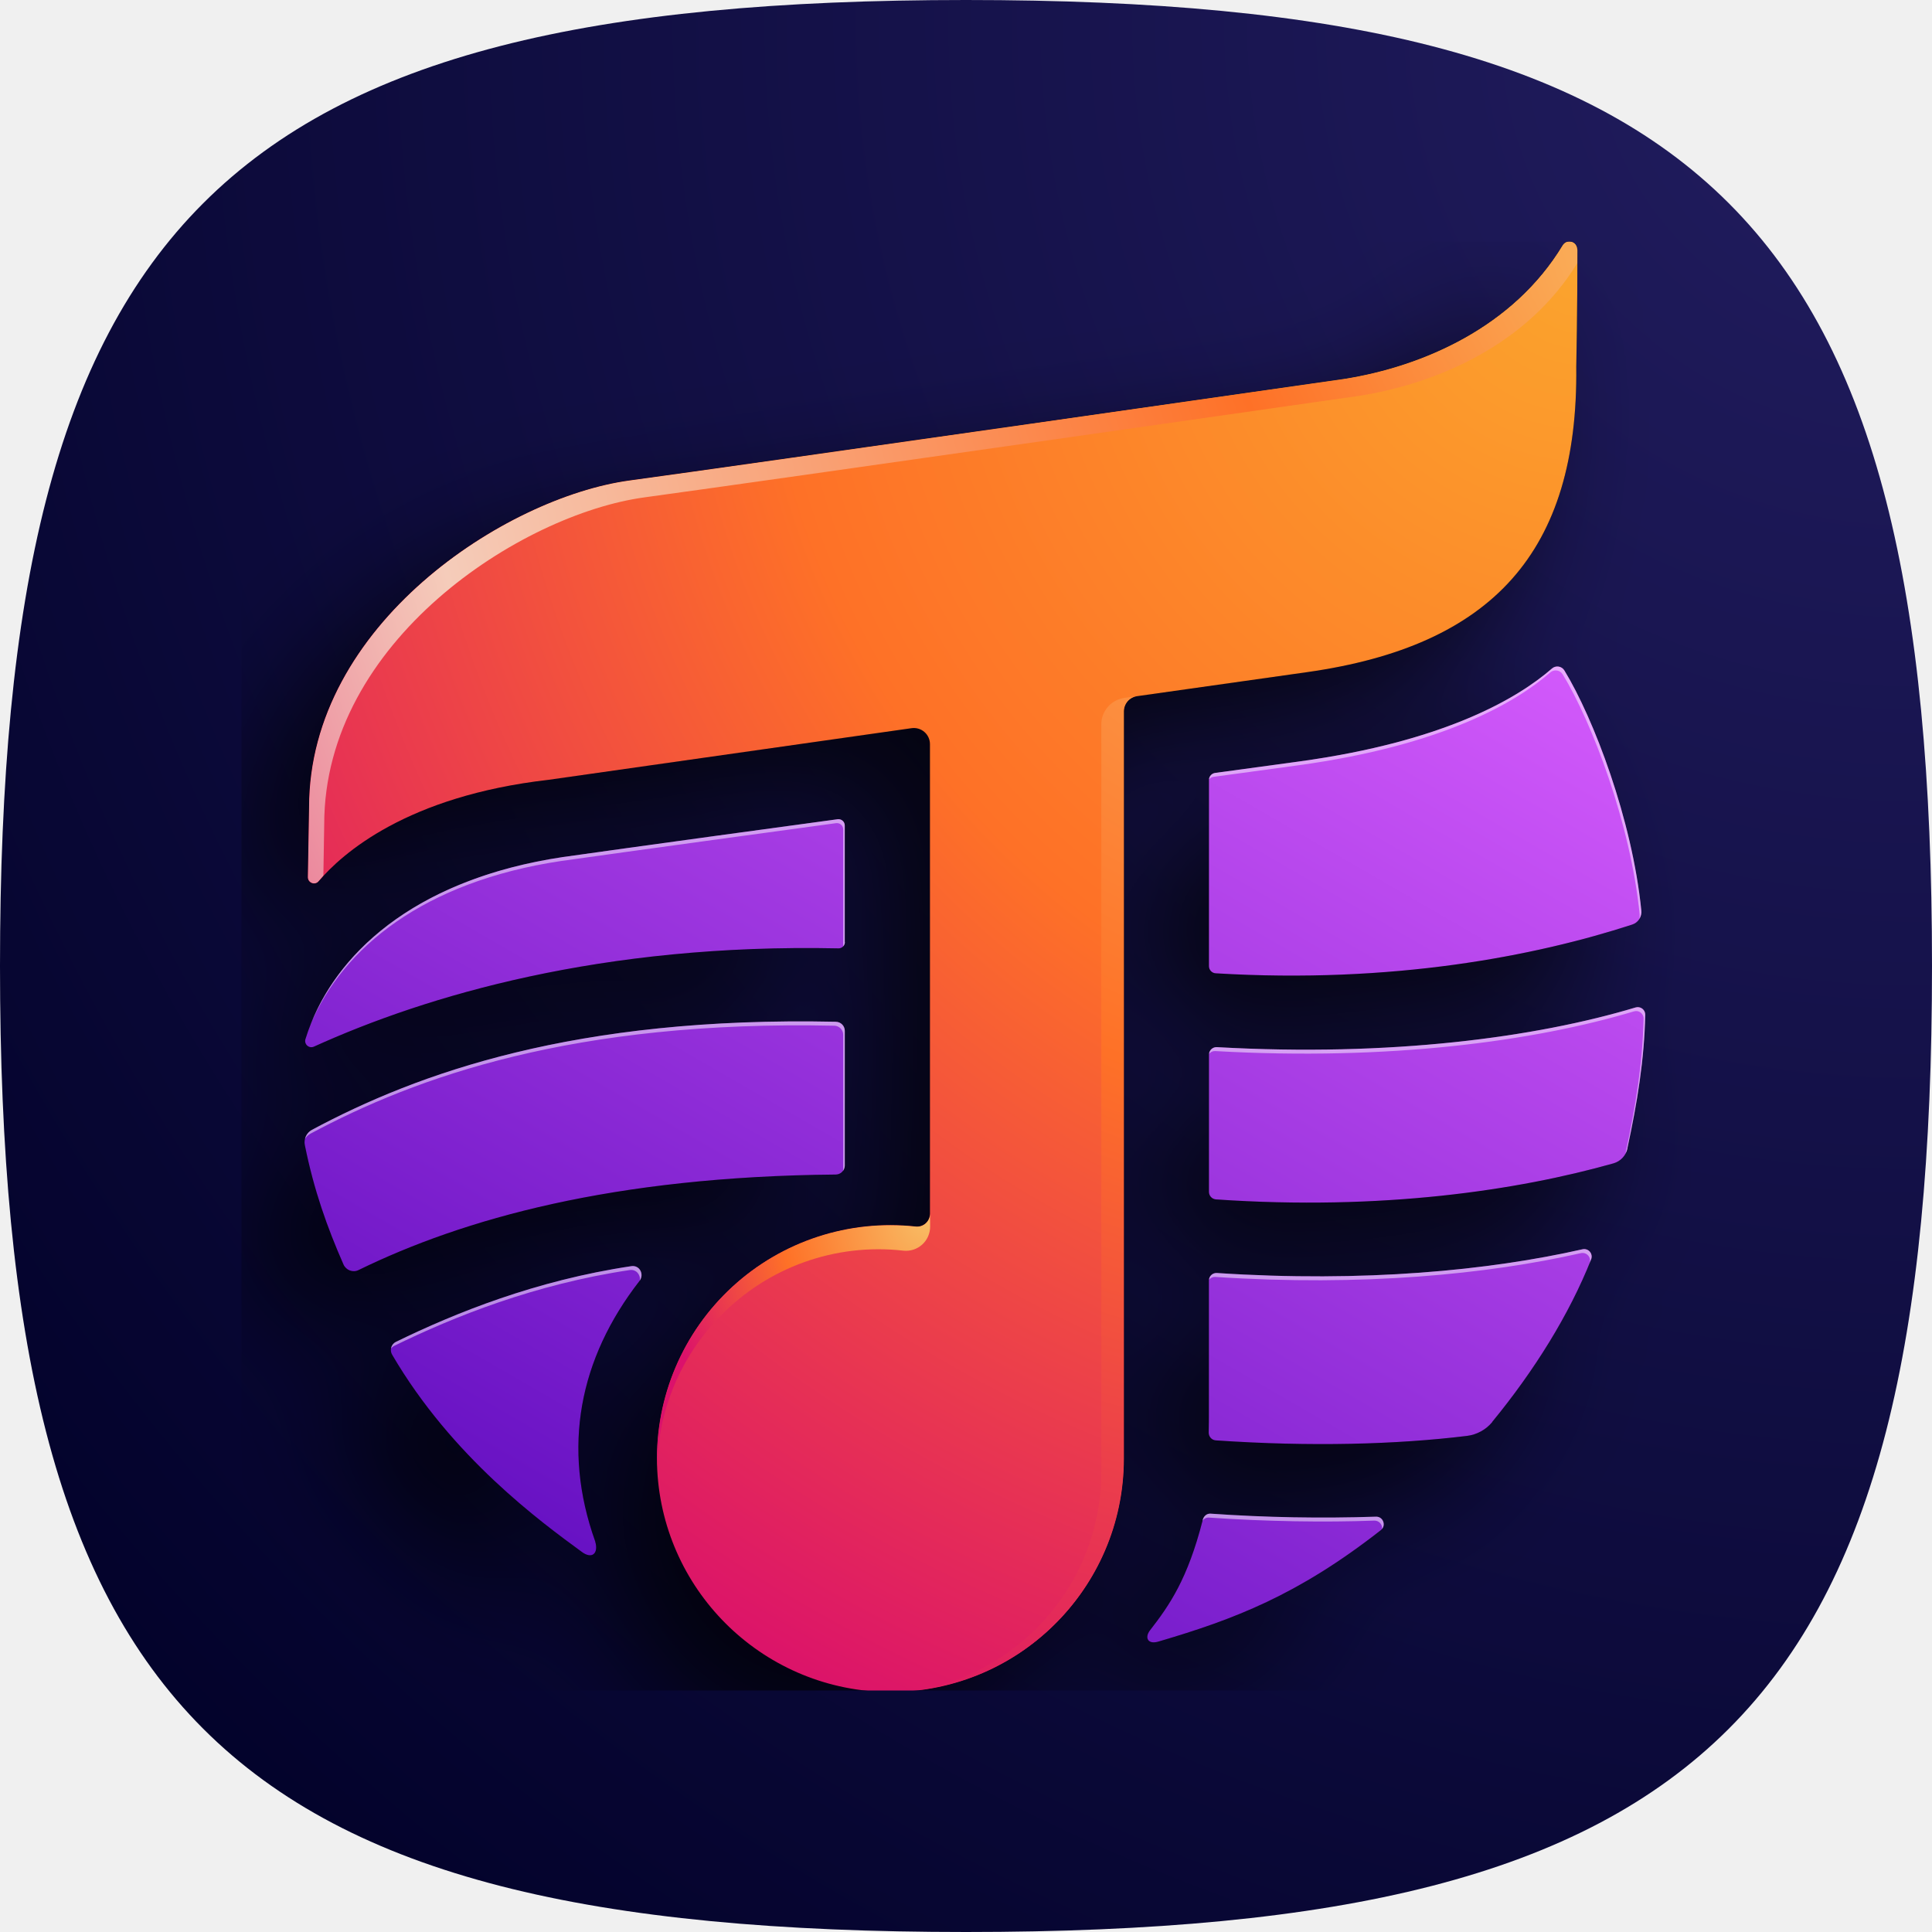
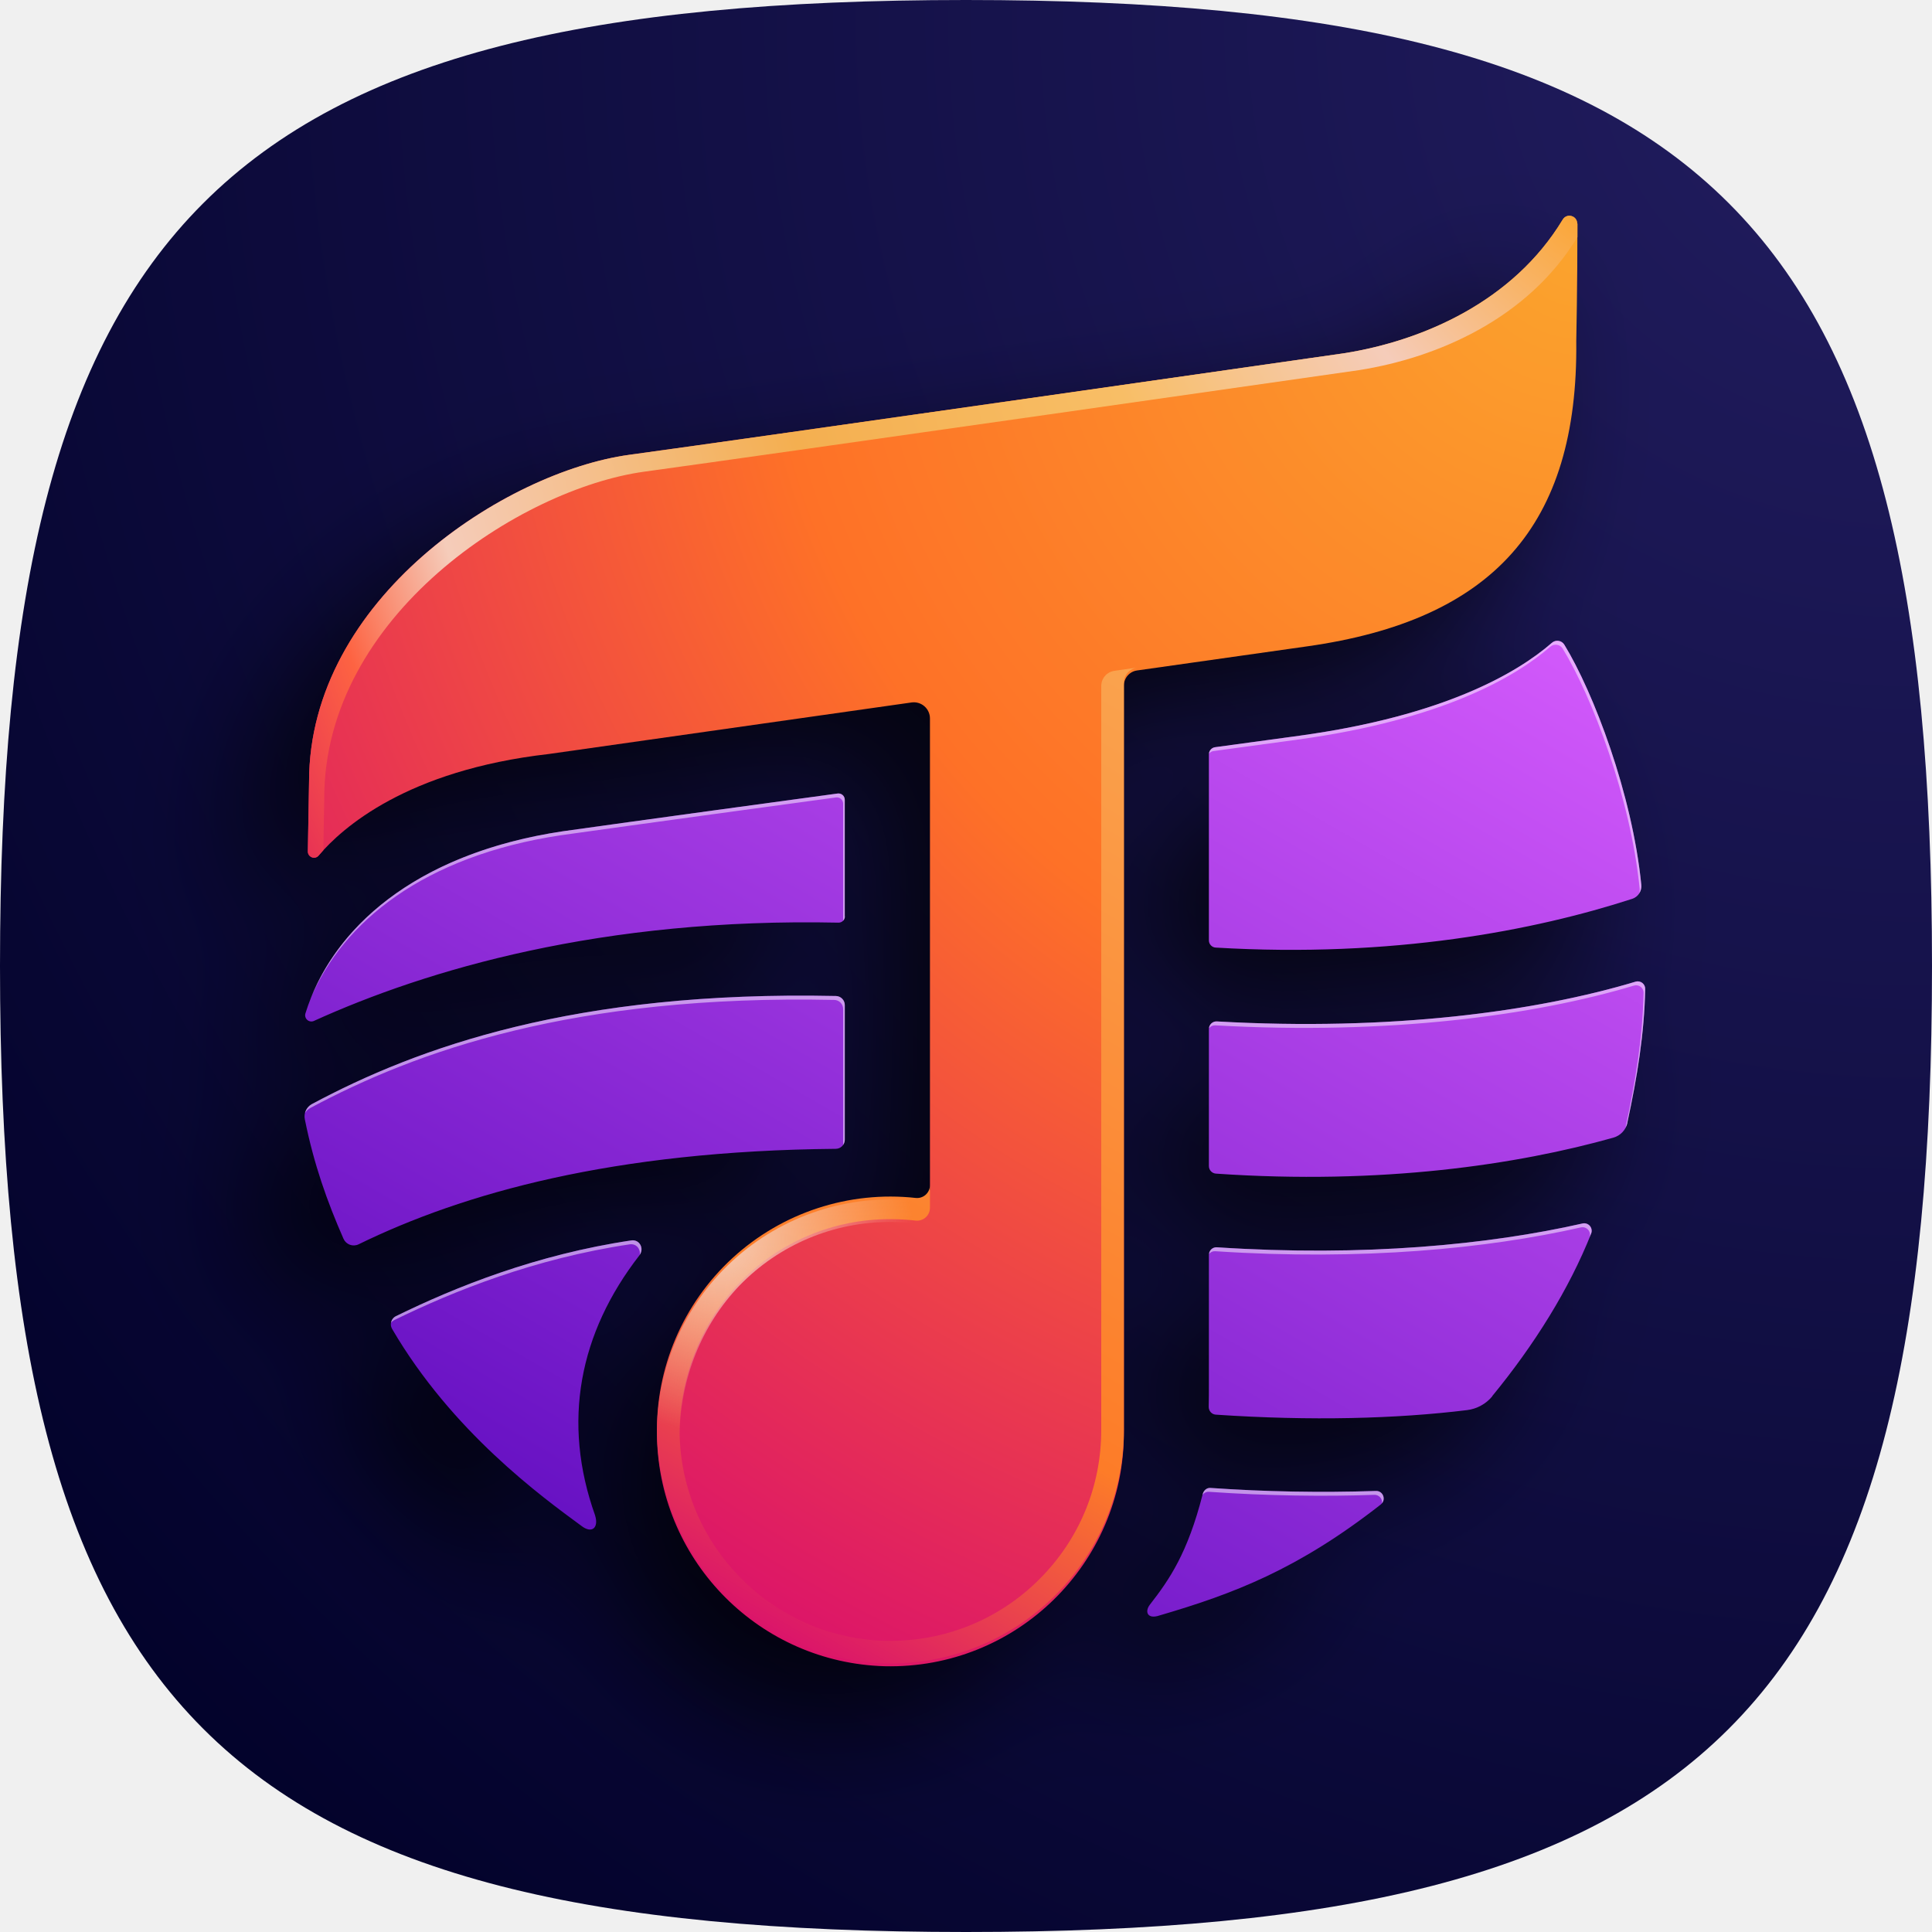
<svg xmlns="http://www.w3.org/2000/svg" fill="none" viewBox="0 0 32 32">
  <defs>
    <radialGradient id="tunestr__c" cx="0" cy="0" r="1" gradientTransform="translate(32.045 -.018) scale(45.1428)" gradientUnits="userSpaceOnUse">
      <stop stop-color="#221D60" />
      <stop offset="1" stop-color="#000026" />
    </radialGradient>
-     <radialGradient id="tunestr__g" cx="0" cy="0" r="1" gradientTransform="translate(26.1 4.426) scale(26.8085)" gradientUnits="userSpaceOnUse">
+     <radialGradient id="tunestr__f" cx="0" cy="0" r="1" gradientTransform="translate(26.1 4) scale(26.8085)" gradientUnits="userSpaceOnUse">
      <stop stop-color="#FBA42D" />
      <stop offset=".5" stop-color="#FE7127" />
      <stop offset="1" stop-color="#DB116B" />
    </radialGradient>
-     <radialGradient id="tunestr__i" cx="0" cy="0" r="1" gradientTransform="translate(15.4 20.177) scale(4.67194)" gradientUnits="userSpaceOnUse">
-       <stop stop-color="#F8BE66" />
-       <stop offset=".528" stop-color="#FE7127" />
-       <stop offset="1" stop-color="#DB116B" />
+     <radialGradient id="tunestr__h" cx="0" cy="0" r="1" gradientTransform="translate(11.926 20.522) scale(3.21211)" gradientUnits="userSpaceOnUse">
+       <stop stop-color="#F5CBB6" />
+       <stop offset="1" stop-color="#F5CBB6" stop-opacity="0" />
    </radialGradient>
-     <radialGradient id="tunestr__j" cx="0" cy="0" r="1" gradientTransform="translate(23.568 4.65) scale(26.1879)" gradientUnits="userSpaceOnUse">
-       <stop stop-color="#F8BE66" />
-       <stop offset=".528" stop-color="#FE7127" />
-       <stop offset="1" stop-color="#DB116B" />
+     <radialGradient id="tunestr__i" cx="0" cy="0" r="1" gradientTransform="translate(26.253 3.425) scale(23.8252)" gradientUnits="userSpaceOnUse">
+       <stop stop-color="#FBA32D" />
+       <stop offset=".174" stop-color="#F5CCBA" />
+       <stop offset=".348" stop-color="#F8BE66" />
+       <stop offset=".572" stop-color="#F4AF50" />
+       <stop offset=".824" stop-color="#F5CCBA" />
+       <stop offset=".911" stop-color="#FD6342" />
+       <stop offset="1" stop-color="#E62E56" />
    </radialGradient>
-     <radialGradient id="tunestr__k" cx="0" cy="0" r="1" gradientTransform="translate(28.09 3.723) scale(32.6617)" gradientUnits="userSpaceOnUse">
-       <stop stop-color="#F8BE66" />
-       <stop offset=".242" stop-color="#FE7127" />
-       <stop offset=".661" stop-color="#F5CCBA" />
-       <stop offset="1" stop-color="#DB116B" />
-     </radialGradient>
-     <clipPath id="tunestr__a">
-       <path fill="#fff" d="M0 0h32v32H0z" />
-     </clipPath>
-     <clipPath id="tunestr__d">
-       <path fill="#fff" d="M4 4h24v24H4z" />
-     </clipPath>
-     <linearGradient id="tunestr__f" x1="22.312" x2="11.047" y1="7.596" y2="27.108" gradientUnits="userSpaceOnUse">
+     <linearGradient id="tunestr__e" x1="22.312" x2="11.047" y1="7.169" y2="26.682" gradientUnits="userSpaceOnUse">
      <stop stop-color="#D85DFE" />
      <stop offset=".512" stop-color="#9D36DF" />
      <stop offset="1" stop-color="#6510C2" />
    </linearGradient>
-     <filter id="tunestr__e" width="28" height="28" x="1" y="3" color-interpolation-filters="sRGB" filterUnits="userSpaceOnUse">
+     <linearGradient id="tunestr__g" x1="21.237" x2="12.816" y1="12.446" y2="27.031" gradientUnits="userSpaceOnUse">
+       <stop stop-color="#FAA34E" />
+       <stop offset=".7" stop-color="#FD7C28" />
+       <stop offset="1" stop-color="#DB156A" />
+     </linearGradient>
+     <clipPath id="tunestr__a">
+       <path fill="#fff" d="M0 0h32v32H0z" />
+     </clipPath>
+     <filter id="tunestr__d" width="28" height="28.426" x="1" y="2.574" color-interpolation-filters="sRGB" filterUnits="userSpaceOnUse">
      <feFlood flood-opacity="0" result="BackgroundImageFix" />
      <feColorMatrix in="SourceAlpha" result="hardAlpha" values="0 0 0 0 0 0 0 0 0 0 0 0 0 0 0 0 0 0 127 0" />
      <feOffset dx="-1" dy="1" />
      <feGaussianBlur stdDeviation="1" />
      <feColorMatrix values="0 0 0 0 0 0 0 0 0 0 0 0 0 0 0 0 0 0 0.75 0" />
      <feBlend in2="BackgroundImageFix" result="effect1_dropShadow_697_2529" />
      <feBlend in="SourceGraphic" in2="effect1_dropShadow_697_2529" result="shape" />
    </filter>
  </defs>
  <g clip-path="url(#tunestr__a)">
    <mask id="tunestr__b" width="32" height="32" x="0" y="0" maskUnits="userSpaceOnUse" style="mask-type:alpha">
      <path fill="#000" d="M16 0c12.357 0 16 3.643 16 16s-3.643 16-16 16S0 28.357 0 16 3.643 0 16 0Z" />
    </mask>
    <g mask="url(#tunestr__b)">
      <path fill="#1C1F3E" d="M0 0h32v32H0z" />
      <path fill="url(#tunestr__c)" d="M32 0H0v32h32V0Z" />
-       <g clip-path="url(#tunestr__d)" filter="url(#tunestr__e)">
-         <path fill="#000" d="M9.859 25.532c-.557-1.555-.265-3.03.732-4.314.086-.11.003-.267-.134-.247-1.575.235-2.915.773-3.9 1.255a.15.15 0 0 0-.062.212c.992 1.698 2.467 2.772 3.133 3.26.177.138.29.03.23-.166Zm4.133-9.928v-1.932a.104.104 0 0 0-.117-.103c-3.168.43-4.556.626-4.556.626-2.46.37-3.83 1.627-4.26 3.016a.103.103 0 0 0 .14.125c1.864-.846 4.77-1.712 8.689-1.628a.104.104 0 0 0 .106-.103l-.002-.002Zm-.147 1.319c-4.322-.092-6.932.854-8.679 1.79a.233.233 0 0 0-.117.252c.15.747.369 1.36.64 1.978.042.096.156.14.25.093 1.73-.845 4.207-1.549 7.905-1.582a.15.15 0 0 0 .148-.15v-2.23a.15.15 0 0 0-.147-.151Zm10.87 6.629c.7-.853 1.276-1.777 1.64-2.694a.124.124 0 0 0-.145-.167c-1.545.35-3.616.554-6.054.394a.124.124 0 0 0-.133.125v2.136c0 .133 0 .26-.003.383 0 .066.049.123.116.128 1.582.108 2.996.068 4.162-.074a.647.647 0 0 0 .42-.231h-.003ZM19.92 25.18c-.249.973-.548 1.406-.874 1.825-.091.12-.036.244.157.18 1.228-.362 2.288-.76 3.667-1.84.097-.074.041-.229-.08-.224a26.78 26.78 0 0 1-2.738-.05c-.066-.005-.116.044-.132.107v.002Zm7.035-6.16c.166-.768.28-1.472.296-2.212a.124.124 0 0 0-.158-.122c-1.655.496-4.055.82-6.936.658a.125.125 0 0 0-.133.125v2.272c0 .064.05.12.117.125 2.75.188 4.998-.15 6.583-.597a.331.331 0 0 0 .233-.248h-.002Zm.231-3.938c-.149-1.503-.791-3.187-1.275-3.978a.136.136 0 0 0-.207-.03c-.564.49-1.772 1.207-4.182 1.538l-1.395.19a.12.12 0 0 0-.103.117v3.083c0 .064.05.116.113.119 2.936.176 5.293-.286 6.897-.807a.22.22 0 0 0 .152-.234v.002ZM26.123 4.129c0-.131-.172-.179-.24-.065-.818 1.354-2.313 2.006-3.62 2.213 0 0-9.876 1.415-11.84 1.682-2.047.28-5.304 2.383-5.304 5.415l-.02 1.155c0 .095.118.14.178.068.39-.458 1.459-1.412 3.811-1.681l6.01-.855a.267.267 0 0 1 .306.264v7.778c0 .126-.11.224-.235.212a3.866 3.866 0 0 0-4.287 3.936 3.882 3.882 0 0 0 3.773 3.773c2.179.05 3.96-1.7 3.96-3.865V11.783c0-.127.093-.234.218-.252l2.815-.398c3.072-.434 4.494-1.995 4.46-5.058 0 0 .02-.95.019-1.944l-.004-.002Z" />
-         <path fill="url(#tunestr__f)" d="M9.859 25.532c-.557-1.555-.265-3.03.732-4.314.086-.11.003-.267-.134-.247-1.575.235-2.915.773-3.9 1.255a.15.15 0 0 0-.062.212c.992 1.698 2.467 2.772 3.133 3.26.177.138.29.03.23-.166Zm4.133-9.928v-1.932a.104.104 0 0 0-.117-.103c-3.168.43-4.556.627-4.556.627-2.46.368-3.83 1.626-4.26 3.015a.103.103 0 0 0 .14.125c1.864-.846 4.77-1.712 8.689-1.628a.104.104 0 0 0 .106-.103l-.002-.001Zm-.147 1.32c-4.322-.093-6.932.853-8.679 1.79a.233.233 0 0 0-.117.252c.15.746.369 1.36.64 1.977.042.096.156.14.25.093 1.73-.845 4.207-1.549 7.905-1.582a.15.15 0 0 0 .148-.15v-2.23a.15.15 0 0 0-.147-.15Zm10.87 6.628c.7-.853 1.276-1.777 1.64-2.694a.124.124 0 0 0-.145-.166c-1.545.35-3.616.553-6.054.393a.124.124 0 0 0-.133.125v2.136c0 .133 0 .26-.003.383 0 .066.049.123.116.128 1.582.108 2.996.068 4.162-.074a.647.647 0 0 0 .42-.231h-.003ZM19.92 25.18c-.249.973-.548 1.406-.874 1.825-.091.12-.036.244.157.18 1.228-.362 2.288-.76 3.667-1.84.097-.073.041-.229-.08-.224a26.63 26.63 0 0 1-2.738-.05c-.066-.005-.116.044-.132.107v.002Zm7.035-6.16c.166-.768.28-1.472.296-2.212a.124.124 0 0 0-.158-.122c-1.655.497-4.055.82-6.936.658a.125.125 0 0 0-.133.125v2.272c0 .065.05.12.117.125 2.75.188 4.998-.15 6.583-.597a.331.331 0 0 0 .233-.248h-.002Zm.231-3.938c-.149-1.503-.791-3.187-1.275-3.978a.136.136 0 0 0-.207-.03c-.564.49-1.772 1.207-4.182 1.538l-1.395.19a.12.12 0 0 0-.103.117v3.083c0 .064.05.116.113.119 2.936.176 5.293-.286 6.897-.807a.22.22 0 0 0 .152-.234v.002Z" />
-         <path fill="#fff" d="m20.1 12.867 1.394-.19c2.41-.33 3.619-1.047 4.182-1.538a.136.136 0 0 1 .207.03c.484.791 1.126 2.475 1.275 3.978v-.002a.23.23 0 0 1-.005.074.222.222 0 0 0 .032-.139v.002c-.149-1.503-.791-3.187-1.275-3.978a.136.136 0 0 0-.207-.03c-.563.49-1.772 1.207-4.182 1.538l-1.395.19a.119.119 0 0 0-.102.107.119.119 0 0 1 .075-.042Zm-9.643 8.105c-1.574.234-2.914.772-3.9 1.254a.148.148 0 0 0-.08.11.148.148 0 0 1 .053-.045c.986-.482 2.326-1.02 3.9-1.255.109-.016.183.08.167.174.075-.11-.006-.259-.14-.238Zm16.793-4.164a.124.124 0 0 0-.158-.122c-1.655.497-4.055.82-6.936.658a.125.125 0 0 0-.131.111.124.124 0 0 1 .104-.046c2.881.163 5.281-.162 6.936-.658.08-.024.16.038.158.121-.016.74-.13 1.445-.296 2.214h.002l-.007.024a.339.339 0 0 0 .034-.09h-.002c.166-.768.28-1.472.296-2.212Zm-4.462 8.313a26.74 26.74 0 0 1-2.736-.05c-.067-.005-.117.044-.133.107v.002l-.003.01a.12.12 0 0 1 .109-.054c.958.066 1.928.08 2.737.05a.125.125 0 0 1 .129.138c.064-.079.009-.207-.102-.203Zm3.422-4.429c-1.545.35-3.616.553-6.054.393a.124.124 0 0 0-.131.111.123.123 0 0 1 .104-.046c2.438.16 4.509-.044 6.055-.394a.124.124 0 0 1 .143.167l-.047.115c.026-.06.05-.12.074-.18a.124.124 0 0 0-.143-.166Zm-12.218-7.02a.104.104 0 0 0-.117-.103c-3.168.43-4.556.627-4.556.627-2.314.347-3.664 1.48-4.174 2.77.53-1.263 1.872-2.364 4.147-2.705 0 0 1.388-.196 4.556-.627a.104.104 0 0 1 .118.103v1.932l.001.001v.004a.1.1 0 0 0 .027-.069l-.002-.001v-1.932Zm-.147 3.251c-4.322-.092-6.932.855-8.679 1.791a.232.232 0 0 0-.114.15.232.232 0 0 1 .087-.085c1.747-.937 4.357-1.883 8.68-1.79a.15.15 0 0 1 .147.15v2.23l-.003.024a.15.15 0 0 0 .03-.089v-2.23a.15.15 0 0 0-.148-.15Z" opacity=".5" style="mix-blend-mode:screen" />
-         <path fill="url(#tunestr__g)" d="M26.123 4.13a.129.129 0 0 0-.24-.066c-.818 1.354-2.313 2.006-3.62 2.213 0 0-9.876 1.415-11.84 1.682-2.047.28-5.304 2.383-5.304 5.415l-.02 1.155c0 .095.118.14.178.068.39-.458 1.459-1.412 3.811-1.681l6.01-.855a.267.267 0 0 1 .305.264v7.778a.213.213 0 0 1-.234.212 3.866 3.866 0 0 0-4.287 3.936 3.882 3.882 0 0 0 3.773 3.773c2.179.05 3.96-1.7 3.96-3.865V11.783c0-.127.093-.234.218-.252l2.815-.398c3.072-.434 4.494-1.995 4.46-5.058 0 0 .02-.95.019-1.944l-.004-.002Z" />
-         <mask id="tunestr__h" width="22" height="25" x="5" y="4" maskUnits="userSpaceOnUse" style="mask-type:luminance">
-           <path fill="#fff" d="M26.123 4.13a.129.129 0 0 0-.24-.066c-.818 1.354-2.313 2.006-3.62 2.213 0 0-9.876 1.415-11.84 1.682-2.047.28-5.304 2.383-5.304 5.415l-.02 1.155c0 .095.118.14.178.068.39-.458 1.459-1.412 3.811-1.681l6.01-.855a.267.267 0 0 1 .305.264v7.778a.213.213 0 0 1-.234.212 3.866 3.866 0 0 0-4.287 3.936 3.882 3.882 0 0 0 3.773 3.773c2.179.05 3.96-1.7 3.96-3.865V11.783c0-.127.093-.234.218-.252l2.815-.398c3.072-.434 4.494-1.995 4.46-5.058 0 0 .02-.95.019-1.944l-.004-.002Z" />
-         </mask>
-         <g mask="url(#tunestr__h)">
-           <path fill="url(#tunestr__i)" d="M11.929 21.801a3.65 3.65 0 0 1 3.034-1.086.4.4 0 0 0 .443-.398c0-.214-.003-.214-.003-.214a.213.213 0 0 1-.234.212 3.866 3.866 0 0 0-4.287 3.936l.002.039a3.647 3.647 0 0 1 1.045-2.489Z" style="mix-blend-mode:screen" />
-           <path fill="url(#tunestr__j)" d="M18.621 11.56a.443.443 0 0 0-.38.436v12.377a3.65 3.65 0 0 1-1.077 2.6 3.652 3.652 0 0 1-2.002 1.029 3.866 3.866 0 0 0 3.453-3.843V11.783c0-.127.093-.234.218-.252l-.212.028Z" style="mix-blend-mode:screen" />
-           <path fill="url(#tunestr__k)" d="M5.37 13.653c0-3.033 3.257-5.135 5.304-5.415 1.963-.267 11.84-1.682 11.84-1.682 1.303-.206 2.793-.855 3.613-2.201V4.13l-.004-.002c0-.131-.172-.179-.24-.065-.818 1.354-2.313 2.006-3.62 2.213 0 0-9.876 1.415-11.84 1.682-2.047.28-5.304 2.383-5.304 5.415l-.02 1.155c0 .095.118.14.178.068a3.05 3.05 0 0 1 .079-.089l.014-.855Z" style="mix-blend-mode:screen" />
-         </g>
+       <g filter="url(#tunestr__d)">
+         <path fill="url(#tunestr__e)" d="M9.859 25.106c-.557-1.555-.265-3.03.732-4.314.086-.11.003-.267-.134-.247-1.575.234-2.915.772-3.9 1.255a.15.15 0 0 0-.062.212c.992 1.697 2.467 2.771 3.133 3.26.177.138.29.03.23-.166Zm4.133-9.929v-1.931a.104.104 0 0 0-.117-.103c-3.168.43-4.556.626-4.556.626-2.46.369-3.83 1.627-4.26 3.016a.103.103 0 0 0 .14.125c1.864-.847 4.77-1.712 8.689-1.628a.104.104 0 0 0 .106-.103l-.002-.002Zm-.147 1.32c-4.322-.092-6.932.854-8.679 1.79a.232.232 0 0 0-.117.252c.15.747.369 1.36.64 1.978a.185.185 0 0 0 .25.093c1.73-.845 4.207-1.549 7.905-1.582a.15.15 0 0 0 .148-.15v-2.23a.15.15 0 0 0-.147-.151Zm10.87 6.628c.7-.852 1.276-1.776 1.64-2.694a.124.124 0 0 0-.145-.166c-1.545.35-3.616.554-6.054.394a.124.124 0 0 0-.133.125v2.136c0 .133 0 .26-.003.383 0 .066.049.123.116.128 1.582.107 2.996.068 4.162-.075a.646.646 0 0 0 .42-.23h-.003Zm-4.796 1.628c-.249.973-.548 1.407-.874 1.826-.091.12-.036.244.157.179 1.228-.36 2.288-.76 3.667-1.838.097-.075.041-.23-.08-.225a26.78 26.78 0 0 1-2.738-.05c-.066-.005-.116.044-.132.107v.002Zm7.035-6.158c.166-.77.28-1.473.296-2.214a.124.124 0 0 0-.158-.122c-1.655.497-4.055.822-6.936.659a.125.125 0 0 0-.133.125v2.271c0 .065.05.12.117.125 2.75.189 4.998-.15 6.583-.596a.331.331 0 0 0 .233-.248h-.002Zm.231-3.94c-.149-1.503-.791-3.186-1.275-3.977a.136.136 0 0 0-.207-.03c-.564.49-1.772 1.207-4.182 1.538l-1.395.19a.12.12 0 0 0-.103.117v3.083c0 .063.05.116.113.119 2.936.175 5.293-.287 6.897-.807a.22.22 0 0 0 .152-.234v.001Z" />
+         <path fill="#fff" d="m20.1 12.44 1.394-.19c2.41-.33 3.619-1.047 4.182-1.537a.136.136 0 0 1 .207.03c.484.79 1.126 2.474 1.275 3.977v-.002c.003.026 0 .05-.005.075a.222.222 0 0 0 .032-.14v.002c-.149-1.503-.791-3.186-1.275-3.977a.136.136 0 0 0-.207-.03c-.563.49-1.772 1.207-4.182 1.538l-1.395.19a.119.119 0 0 0-.102.106.118.118 0 0 1 .075-.042Zm-9.643 8.105c-1.575.234-2.915.772-3.9 1.255a.148.148 0 0 0-.08.11.148.148 0 0 1 .053-.045c.986-.483 2.326-1.02 3.9-1.255.109-.016.183.079.166.174.076-.11-.005-.259-.14-.239Zm16.793-4.164a.124.124 0 0 0-.158-.122c-1.655.497-4.055.822-6.936.659a.125.125 0 0 0-.131.111.124.124 0 0 1 .104-.046c2.88.162 5.28-.162 6.936-.659.08-.023.16.038.158.122-.016.74-.13 1.445-.296 2.213h.002l-.008.025a.336.336 0 0 0 .035-.09h-.002c.166-.768.28-1.472.296-2.213Zm-4.462 8.314a26.74 26.74 0 0 1-2.736-.05c-.067-.006-.118.043-.133.107v.001a.422.422 0 0 0-.003.011.12.12 0 0 1 .109-.055c.958.067 1.928.08 2.737.05a.125.125 0 0 1 .129.139c.064-.08.009-.208-.103-.203Zm3.422-4.43c-1.545.35-3.616.554-6.054.394a.124.124 0 0 0-.131.11.123.123 0 0 1 .104-.045c2.438.16 4.509-.044 6.054-.394a.124.124 0 0 1 .144.166l-.047.115c.026-.06.05-.12.074-.18a.124.124 0 0 0-.144-.166Zm-12.218-7.019a.104.104 0 0 0-.117-.103c-3.168.43-4.556.626-4.556.626-2.314.347-3.664 1.48-4.174 2.77.53-1.262 1.872-2.364 4.147-2.705 0 0 1.388-.196 4.556-.626a.104.104 0 0 1 .117.102v1.932l.002.002v.003a.1.1 0 0 0 .027-.068l-.002-.002v-1.931Zm-.147 3.251c-4.322-.092-6.932.854-8.679 1.79a.232.232 0 0 0-.114.15.232.232 0 0 1 .087-.085c1.747-.936 4.357-1.882 8.68-1.79a.15.15 0 0 1 .146.15v2.23c0 .009 0 .016-.002.024a.15.15 0 0 0 .03-.088v-2.231a.15.15 0 0 0-.148-.15Z" opacity=".5" style="mix-blend-mode:screen" />
+         <path fill="url(#tunestr__f)" d="M26.123 3.703c0-.131-.172-.179-.24-.065-.818 1.354-2.313 2.006-3.62 2.213 0 0-9.876 1.415-11.84 1.682-2.047.28-5.304 2.382-5.304 5.415l-.02 1.155c0 .095.118.14.178.068.39-.459 1.459-1.413 3.811-1.682l6.01-.854a.267.267 0 0 1 .305.264v7.778a.213.213 0 0 1-.234.212 3.866 3.866 0 0 0-4.287 3.936 3.882 3.882 0 0 0 3.773 3.773c2.179.05 3.96-1.7 3.96-3.865V11.357c0-.127.093-.235.218-.252l2.815-.399c3.072-.433 4.494-1.995 4.46-5.057 0 0 .02-.951.019-1.945l-.004-.001Z" />
+         <path fill="url(#tunestr__g)" d="M18.458 11.111a.254.254 0 0 0-.218.252v12.323c0 .933-.363 1.81-1.023 2.469a3.47 3.47 0 0 1-2.47 1.022h-.083a3.474 3.474 0 0 1-2.381-1.027 3.474 3.474 0 0 1-1.026-2.381c0-.981.371-1.877.994-2.526a3.462 3.462 0 0 1 2.496-1.05h.02c.136.001.27.009.402.024a.213.213 0 0 0 .234-.212v-.375a.213.213 0 0 1-.234.212 3.866 3.866 0 0 0-4.287 3.936 3.882 3.882 0 0 0 3.773 3.773c2.179.05 3.96-1.7 3.96-3.865V11.31c0-.127.093-.234.218-.252l-.375.053Z" />
+         <path fill="url(#tunestr__h)" d="M18.458 11.158a.254.254 0 0 0-.218.252v12.323c0 .933-.363 1.81-1.023 2.469a3.471 3.471 0 0 1-2.47 1.022l-.083-.001a3.474 3.474 0 0 1-2.381-1.026 3.474 3.474 0 0 1-1.026-2.381c0-.982.371-1.877.994-2.526a3.462 3.462 0 0 1 2.496-1.05h.02c.136 0 .27.009.402.024a.213.213 0 0 0 .234-.212v-.375a.213.213 0 0 1-.234.212 3.866 3.866 0 0 0-4.287 3.936 3.882 3.882 0 0 0 3.773 3.773c2.179.05 3.96-1.7 3.96-3.865V11.357c0-.127.093-.234.218-.252l-.375.053Z" />
+         <path fill="url(#tunestr__i)" d="M5.37 13.227c0-3.033 3.257-5.135 5.304-5.415 1.963-.268 11.84-1.682 11.84-1.682 1.303-.207 2.793-.855 3.613-2.202v-.224l-.004-.001c0-.131-.172-.179-.24-.065-.818 1.354-2.313 2.006-3.62 2.213 0 0-9.876 1.415-11.84 1.682-2.047.28-5.304 2.382-5.304 5.415l-.02 1.155c0 .095.118.14.178.068.024-.028.05-.058.079-.089l.014-.855Z" />
      </g>
    </g>
  </g>
</svg>
